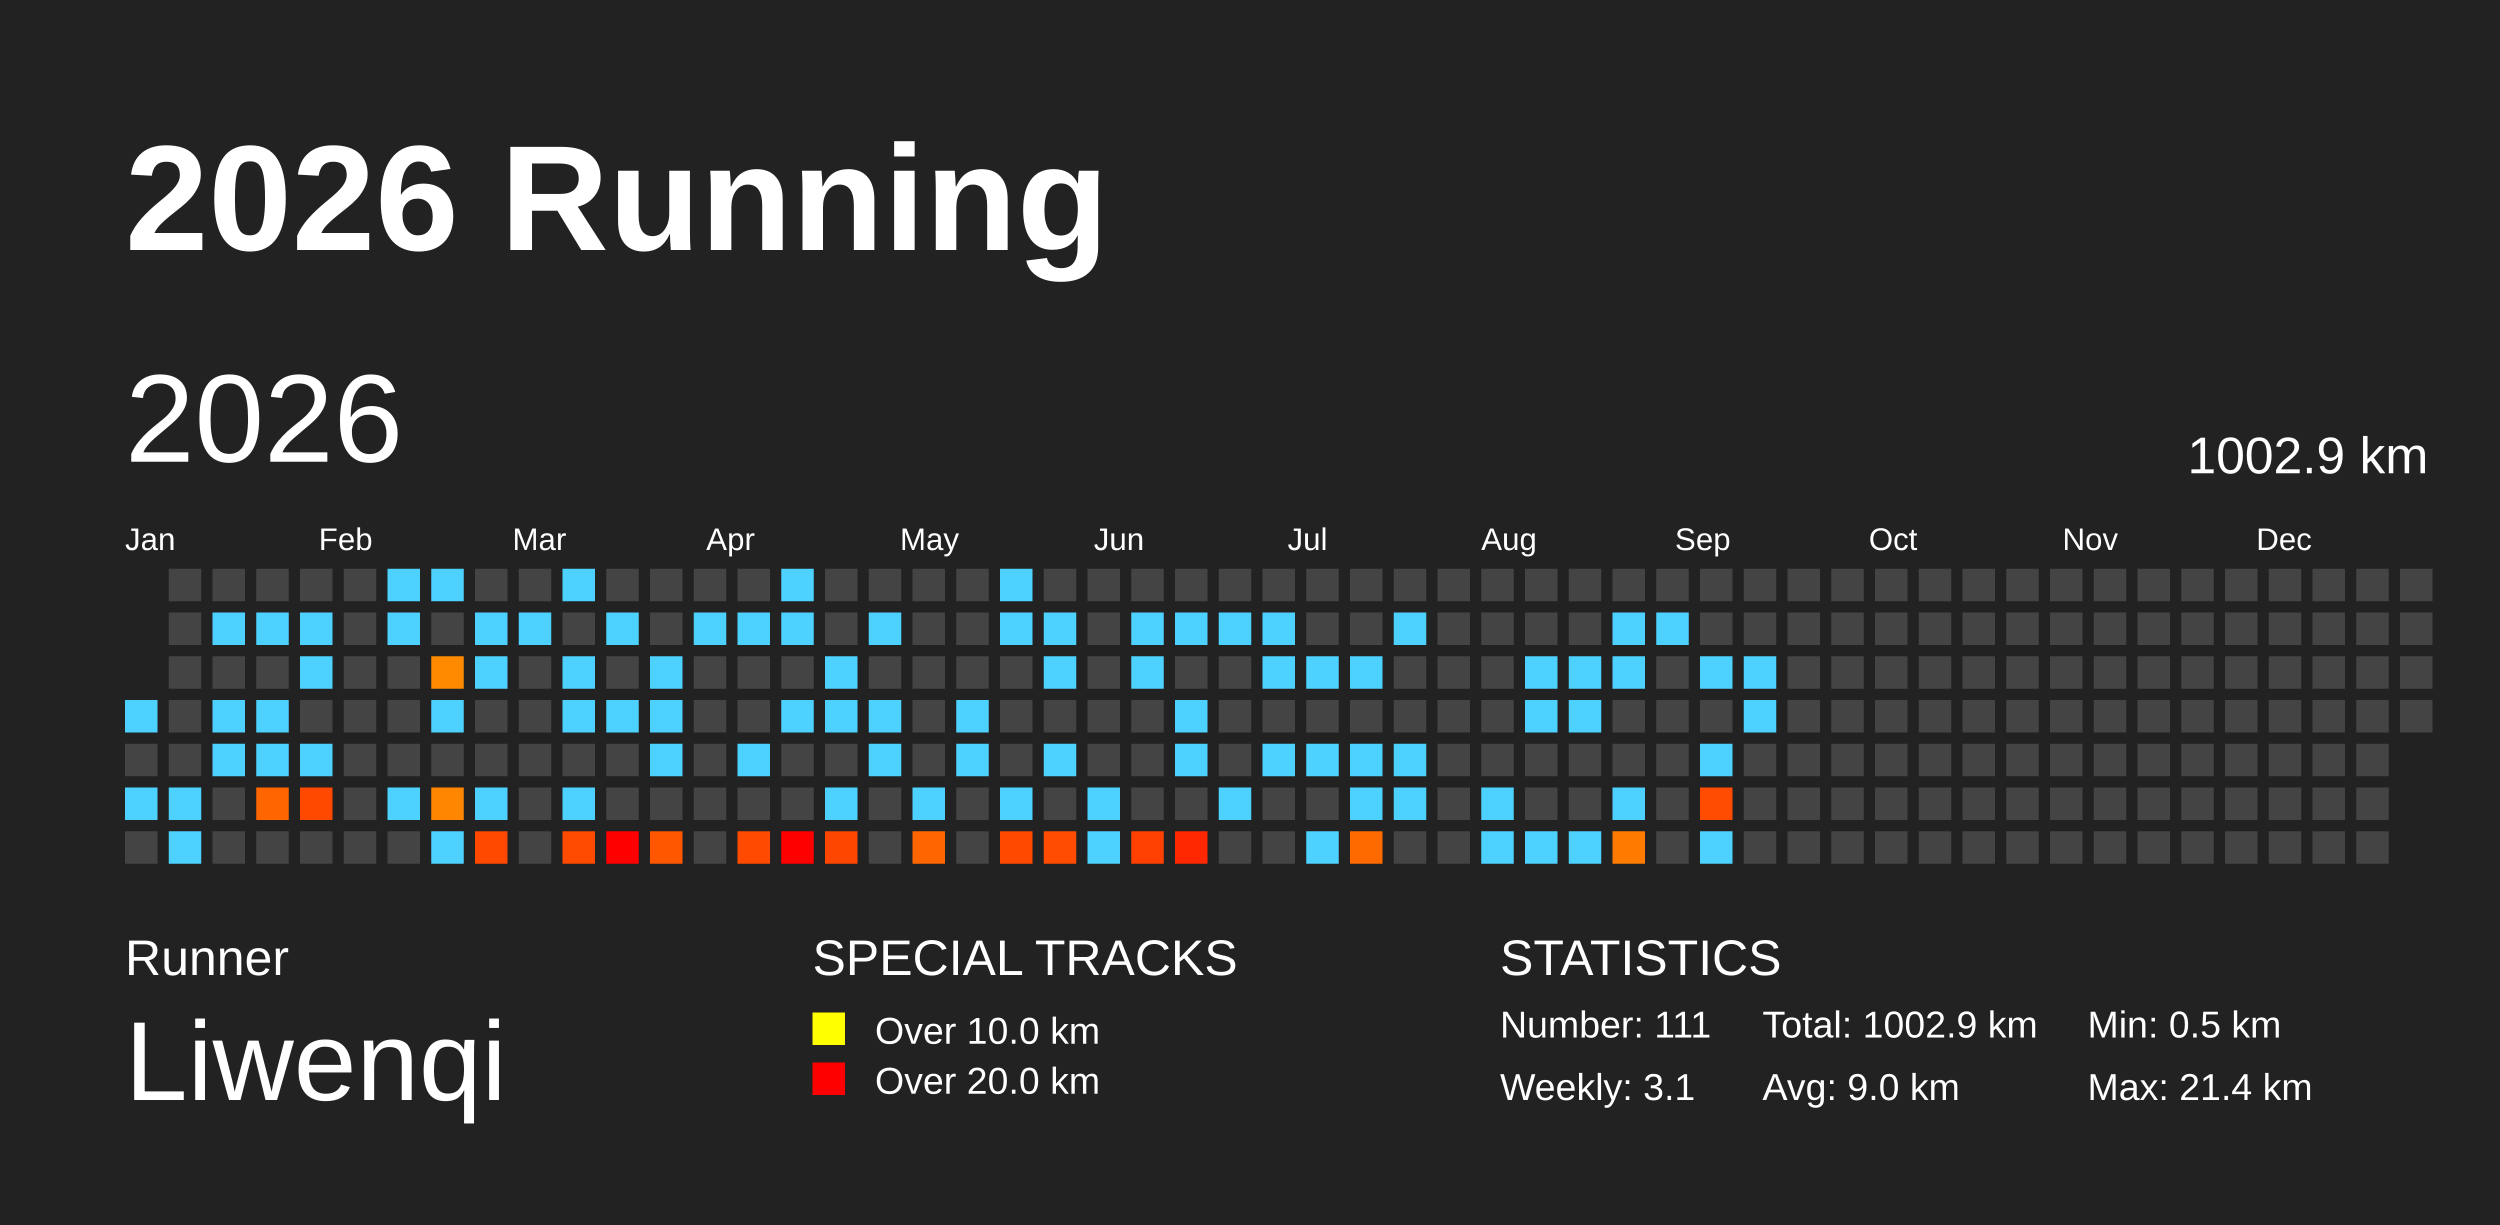
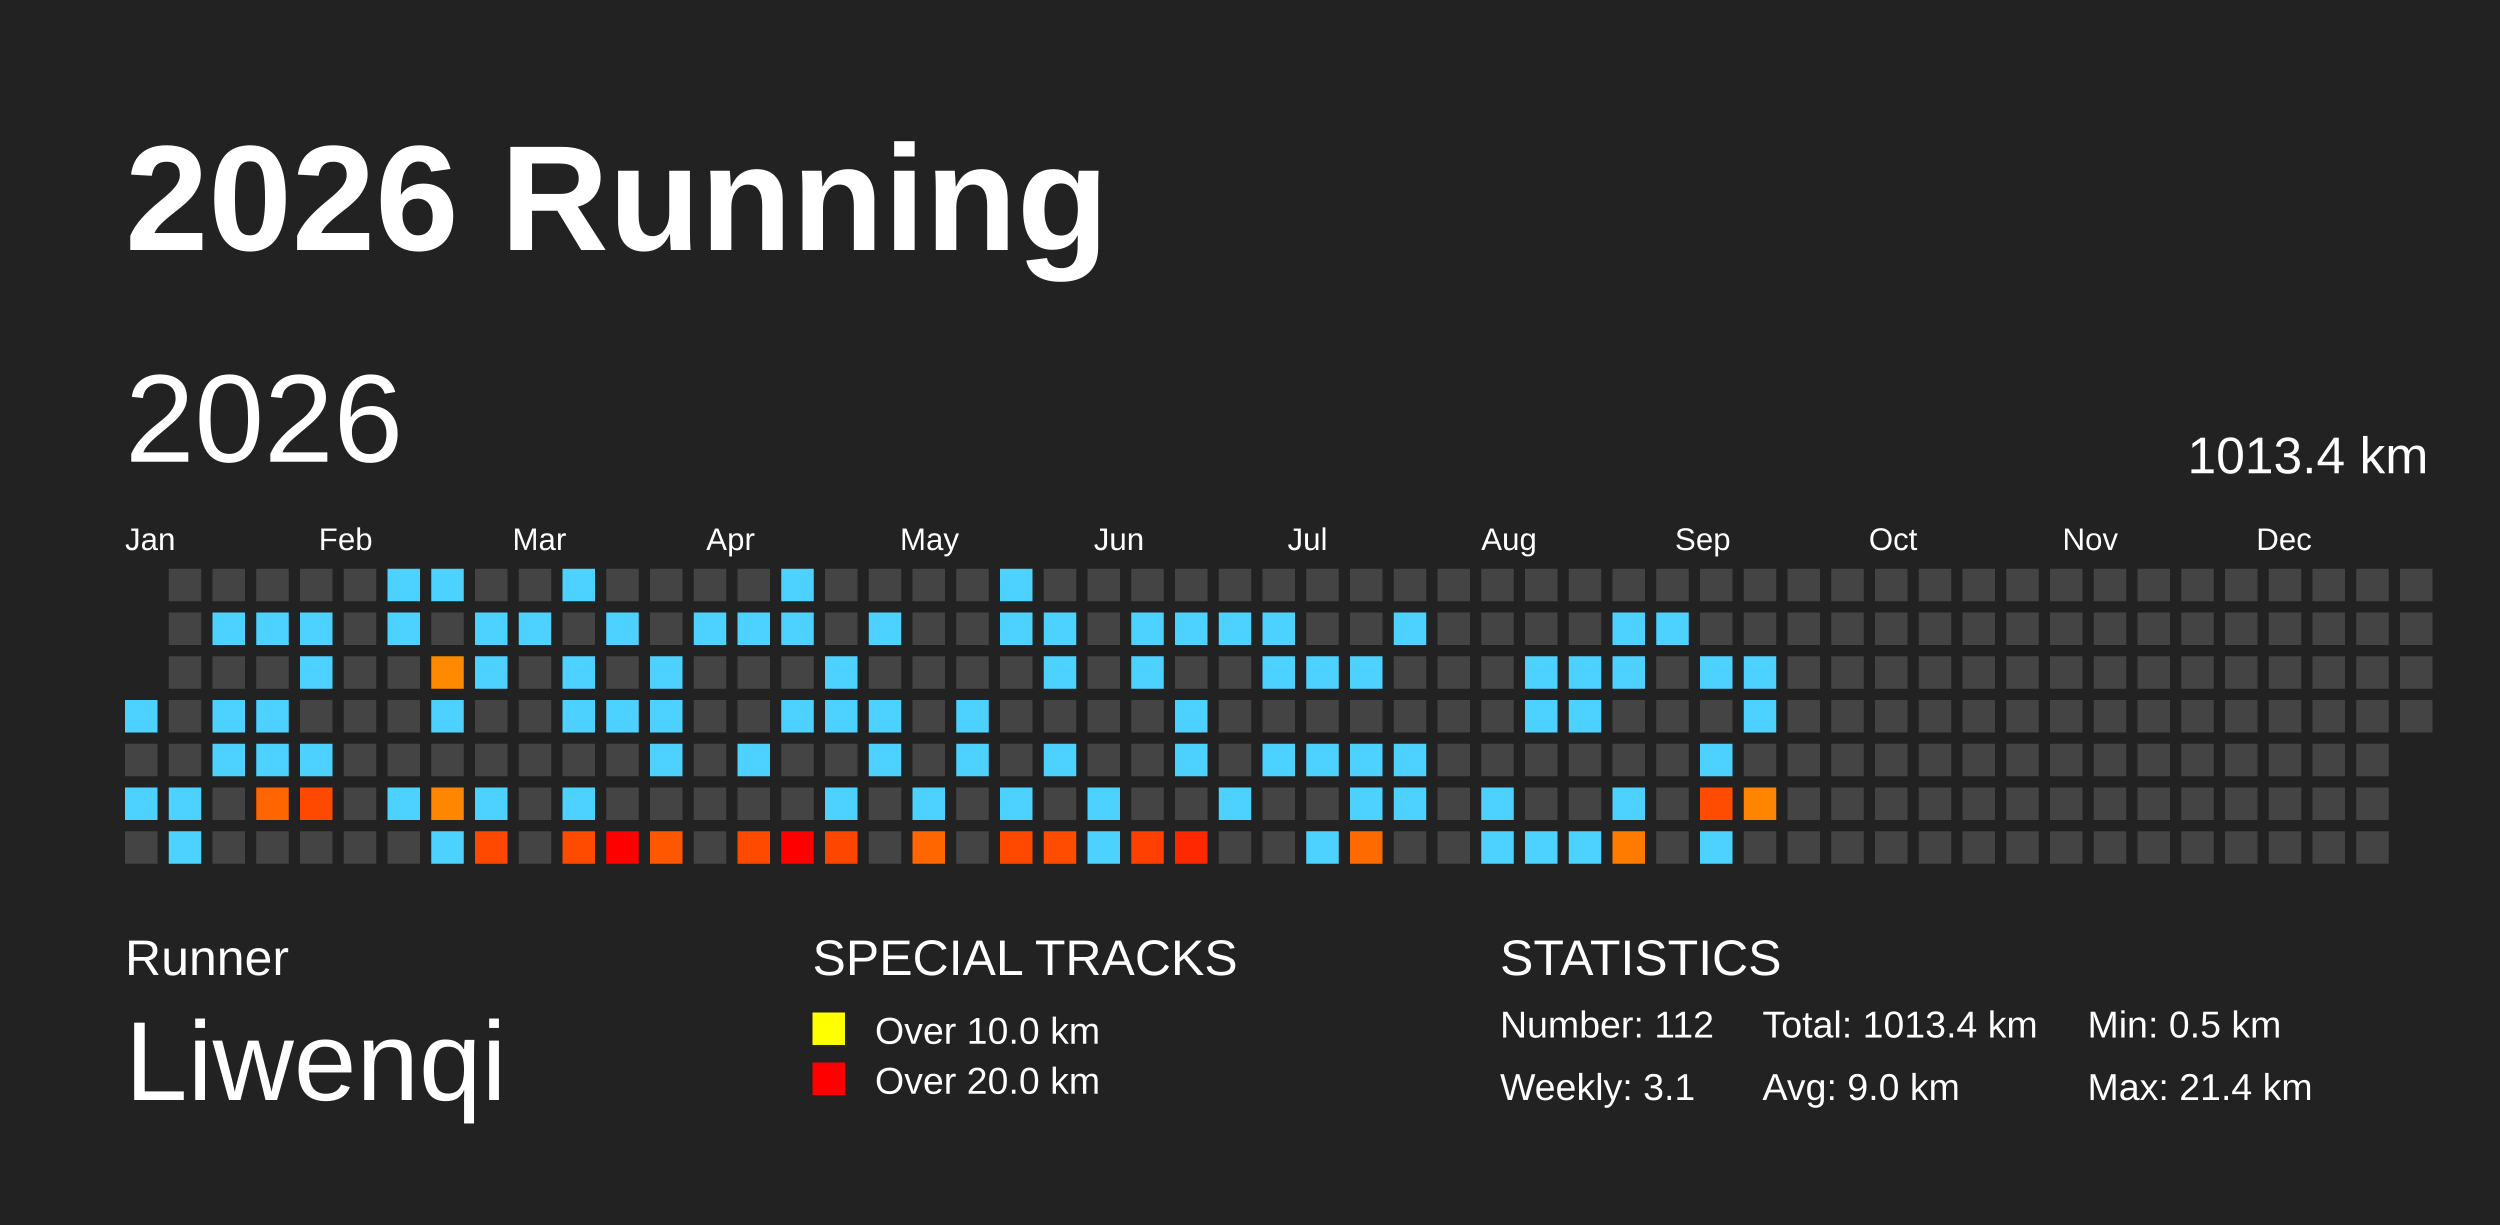
<svg xmlns="http://www.w3.org/2000/svg" baseProfile="full" height="98mm" version="1.1" viewBox="0,0,200,98" width="200mm">
  <defs />
  <rect fill="#222222" height="98" width="200" x="0" y="0" />
  <text fill="#FFFFFF" style="font-size:12px; font-family:Arial; font-weight:bold;" x="10" y="20">2026 Running</text>
  <text fill="#FFFFFF" style="font-size:4px; font-family:Arial" x="10" y="78">Runner</text>
  <text fill="#FFFFFF" style="font-size:9px; font-family:Arial" x="10" y="88">Liwenqi</text>
  <text fill="#FFFFFF" style="font-size:4px; font-family:Arial" x="65" y="78">SPECIAL TRACKS</text>
  <rect fill="yellow" height="2.6" width="2.6" x="65" y="81" />
  <text fill="#FFFFFF" style="font-size:3px; font-family:Arial" x="70" y="83.5">Over 10.0 km</text>
  <rect fill="red" height="2.6" width="2.6" x="65" y="85" />
  <text fill="#FFFFFF" style="font-size:3px; font-family:Arial" x="70" y="87.5">Over 20.0 km</text>
  <text fill="#FFFFFF" style="font-size:4px; font-family:Arial" x="120" y="78">STATISTICS</text>
-   <text fill="#FFFFFF" style="font-size:3px; font-family:Arial" x="120" y="83">Number: 111</text>
+   <text fill="#FFFFFF" style="font-size:3px; font-family:Arial" x="120" y="83">Number: 112</text>
  <text fill="#FFFFFF" style="font-size:3px; font-family:Arial" x="120" y="88">Weekly: 3.1</text>
-   <text fill="#FFFFFF" style="font-size:3px; font-family:Arial" x="141" y="83">Total: 1002.9 km</text>
+   <text fill="#FFFFFF" style="font-size:3px; font-family:Arial" x="141" y="83">Total: 1013.4 km</text>
  <text fill="#FFFFFF" style="font-size:3px; font-family:Arial" x="141" y="88">Avg: 9.0 km</text>
  <text fill="#FFFFFF" style="font-size:3px; font-family:Arial" x="167" y="83">Min: 0.5 km</text>
  <text fill="#FFFFFF" style="font-size:3px; font-family:Arial" x="167" y="88">Max: 21.4 km</text>
  <text dominant-baseline="hanging" fill="#FFFFFF" style="font-size:10.0px; font-family:Arial;" x="10" y="30">2026</text>
-   <text dominant-baseline="hanging" fill="#FFFFFF" style="font-size:4.125px; font-family:Arial;" x="175" y="35">1002.9 km</text>
+   <text dominant-baseline="hanging" fill="#FFFFFF" style="font-size:4.125px; font-family:Arial;" x="175" y="35">1013.4 km</text>
  <text fill="#FFFFFF" style="font-size:2.5px; font-family:Arial" x="10.0" y="44">Jan</text>
  <text fill="#FFFFFF" style="font-size:2.5px; font-family:Arial" x="25.5" y="44">Feb</text>
  <text fill="#FFFFFF" style="font-size:2.5px; font-family:Arial" x="41.0" y="44">Mar</text>
  <text fill="#FFFFFF" style="font-size:2.5px; font-family:Arial" x="56.5" y="44">Apr</text>
  <text fill="#FFFFFF" style="font-size:2.5px; font-family:Arial" x="72.0" y="44">May</text>
  <text fill="#FFFFFF" style="font-size:2.5px; font-family:Arial" x="87.5" y="44">Jun</text>
  <text fill="#FFFFFF" style="font-size:2.5px; font-family:Arial" x="103.0" y="44">Jul</text>
  <text fill="#FFFFFF" style="font-size:2.5px; font-family:Arial" x="118.5" y="44">Aug</text>
  <text fill="#FFFFFF" style="font-size:2.5px; font-family:Arial" x="134.0" y="44">Sep</text>
  <text fill="#FFFFFF" style="font-size:2.5px; font-family:Arial" x="149.5" y="44">Oct</text>
  <text fill="#FFFFFF" style="font-size:2.5px; font-family:Arial" x="165.0" y="44">Nov</text>
  <text fill="#FFFFFF" style="font-size:2.5px; font-family:Arial" x="180.5" y="44">Dec</text>
  <rect fill="#4dd2ff" height="2.6" width="2.6" x="10.0" y="56.0" />
  <rect fill="#444444" height="2.6" width="2.6" x="10.0" y="59.5" />
  <rect fill="#4dd2ff" height="2.6" width="2.6" x="10.0" y="63.0" />
  <rect fill="#444444" height="2.6" width="2.6" x="10.0" y="66.5" />
  <rect fill="#444444" height="2.6" width="2.6" x="13.5" y="45.5" />
  <rect fill="#444444" height="2.6" width="2.6" x="13.5" y="49.0" />
  <rect fill="#444444" height="2.6" width="2.6" x="13.5" y="52.5" />
  <rect fill="#444444" height="2.6" width="2.6" x="13.5" y="56.0" />
  <rect fill="#444444" height="2.6" width="2.6" x="13.5" y="59.5" />
  <rect fill="#4dd2ff" height="2.6" width="2.6" x="13.5" y="63.0" />
  <rect fill="#4dd2ff" height="2.6" width="2.6" x="13.5" y="66.5" />
  <rect fill="#444444" height="2.6" width="2.6" x="17.0" y="45.5" />
  <rect fill="#4dd2ff" height="2.6" width="2.6" x="17.0" y="49.0" />
  <rect fill="#444444" height="2.6" width="2.6" x="17.0" y="52.5" />
  <rect fill="#4dd2ff" height="2.6" width="2.6" x="17.0" y="56.0" />
  <rect fill="#4dd2ff" height="2.6" width="2.6" x="17.0" y="59.5" />
  <rect fill="#444444" height="2.6" width="2.6" x="17.0" y="63.0" />
  <rect fill="#444444" height="2.6" width="2.6" x="17.0" y="66.5" />
  <rect fill="#444444" height="2.6" width="2.6" x="20.5" y="45.5" />
  <rect fill="#4dd2ff" height="2.6" width="2.6" x="20.5" y="49.0" />
  <rect fill="#444444" height="2.6" width="2.6" x="20.5" y="52.5" />
  <rect fill="#4dd2ff" height="2.6" width="2.6" x="20.5" y="56.0" />
  <rect fill="#4dd2ff" height="2.6" width="2.6" x="20.5" y="59.5" />
  <rect fill="#ff6500" height="2.6" width="2.6" x="20.5" y="63.0" />
  <rect fill="#444444" height="2.6" width="2.6" x="20.5" y="66.5" />
  <rect fill="#444444" height="2.6" width="2.6" x="24.0" y="45.5" />
  <rect fill="#4dd2ff" height="2.6" width="2.6" x="24.0" y="49.0" />
  <rect fill="#4dd2ff" height="2.6" width="2.6" x="24.0" y="52.5" />
  <rect fill="#444444" height="2.6" width="2.6" x="24.0" y="56.0" />
  <rect fill="#4dd2ff" height="2.6" width="2.6" x="24.0" y="59.5" />
  <rect fill="#ff4800" height="2.6" width="2.6" x="24.0" y="63.0" />
  <rect fill="#444444" height="2.6" width="2.6" x="24.0" y="66.5" />
  <rect fill="#444444" height="2.6" width="2.6" x="27.5" y="45.5" />
  <rect fill="#444444" height="2.6" width="2.6" x="27.5" y="49.0" />
  <rect fill="#444444" height="2.6" width="2.6" x="27.5" y="52.5" />
  <rect fill="#444444" height="2.6" width="2.6" x="27.5" y="56.0" />
  <rect fill="#444444" height="2.6" width="2.6" x="27.5" y="59.5" />
  <rect fill="#444444" height="2.6" width="2.6" x="27.5" y="63.0" />
  <rect fill="#444444" height="2.6" width="2.6" x="27.5" y="66.5" />
  <rect fill="#4dd2ff" height="2.6" width="2.6" x="31.0" y="45.5" />
  <rect fill="#4dd2ff" height="2.6" width="2.6" x="31.0" y="49.0" />
  <rect fill="#444444" height="2.6" width="2.6" x="31.0" y="52.5" />
  <rect fill="#444444" height="2.6" width="2.6" x="31.0" y="56.0" />
  <rect fill="#444444" height="2.6" width="2.6" x="31.0" y="59.5" />
  <rect fill="#4dd2ff" height="2.6" width="2.6" x="31.0" y="63.0" />
  <rect fill="#444444" height="2.6" width="2.6" x="31.0" y="66.5" />
  <rect fill="#4dd2ff" height="2.6" width="2.6" x="34.5" y="45.5" />
  <rect fill="#444444" height="2.6" width="2.6" x="34.5" y="49.0" />
  <rect fill="#ff8a00" height="2.6" width="2.6" x="34.5" y="52.5" />
  <rect fill="#4dd2ff" height="2.6" width="2.6" x="34.5" y="56.0" />
  <rect fill="#444444" height="2.6" width="2.6" x="34.5" y="59.5" />
  <rect fill="#ff8600" height="2.6" width="2.6" x="34.5" y="63.0" />
  <rect fill="#4dd2ff" height="2.6" width="2.6" x="34.5" y="66.5" />
  <rect fill="#444444" height="2.6" width="2.6" x="38.0" y="45.5" />
  <rect fill="#4dd2ff" height="2.6" width="2.6" x="38.0" y="49.0" />
  <rect fill="#4dd2ff" height="2.6" width="2.6" x="38.0" y="52.5" />
  <rect fill="#444444" height="2.6" width="2.6" x="38.0" y="56.0" />
  <rect fill="#444444" height="2.6" width="2.6" x="38.0" y="59.5" />
  <rect fill="#4dd2ff" height="2.6" width="2.6" x="38.0" y="63.0" />
  <rect fill="#ff4800" height="2.6" width="2.6" x="38.0" y="66.5" />
  <rect fill="#444444" height="2.6" width="2.6" x="41.5" y="45.5" />
  <rect fill="#4dd2ff" height="2.6" width="2.6" x="41.5" y="49.0" />
  <rect fill="#444444" height="2.6" width="2.6" x="41.5" y="52.5" />
  <rect fill="#444444" height="2.6" width="2.6" x="41.5" y="56.0" />
  <rect fill="#444444" height="2.6" width="2.6" x="41.5" y="59.5" />
  <rect fill="#444444" height="2.6" width="2.6" x="41.5" y="63.0" />
  <rect fill="#444444" height="2.6" width="2.6" x="41.5" y="66.5" />
  <rect fill="#4dd2ff" height="2.6" width="2.6" x="45.0" y="45.5" />
  <rect fill="#444444" height="2.6" width="2.6" x="45.0" y="49.0" />
  <rect fill="#4dd2ff" height="2.6" width="2.6" x="45.0" y="52.5" />
  <rect fill="#4dd2ff" height="2.6" width="2.6" x="45.0" y="56.0" />
  <rect fill="#444444" height="2.6" width="2.6" x="45.0" y="59.5" />
  <rect fill="#4dd2ff" height="2.6" width="2.6" x="45.0" y="63.0" />
  <rect fill="#ff4b00" height="2.6" width="2.6" x="45.0" y="66.5" />
  <rect fill="#444444" height="2.6" width="2.6" x="48.5" y="45.5" />
  <rect fill="#4dd2ff" height="2.6" width="2.6" x="48.5" y="49.0" />
  <rect fill="#444444" height="2.6" width="2.6" x="48.5" y="52.5" />
  <rect fill="#4dd2ff" height="2.6" width="2.6" x="48.5" y="56.0" />
  <rect fill="#444444" height="2.6" width="2.6" x="48.5" y="59.5" />
  <rect fill="#444444" height="2.6" width="2.6" x="48.5" y="63.0" />
  <rect fill="red" height="2.6" width="2.6" x="48.5" y="66.5" />
  <rect fill="#444444" height="2.6" width="2.6" x="52.0" y="45.5" />
  <rect fill="#444444" height="2.6" width="2.6" x="52.0" y="49.0" />
  <rect fill="#4dd2ff" height="2.6" width="2.6" x="52.0" y="52.5" />
  <rect fill="#4dd2ff" height="2.6" width="2.6" x="52.0" y="56.0" />
  <rect fill="#4dd2ff" height="2.6" width="2.6" x="52.0" y="59.5" />
  <rect fill="#444444" height="2.6" width="2.6" x="52.0" y="63.0" />
  <rect fill="#ff5700" height="2.6" width="2.6" x="52.0" y="66.5" />
  <rect fill="#444444" height="2.6" width="2.6" x="55.5" y="45.5" />
  <rect fill="#4dd2ff" height="2.6" width="2.6" x="55.5" y="49.0" />
  <rect fill="#444444" height="2.6" width="2.6" x="55.5" y="52.5" />
  <rect fill="#444444" height="2.6" width="2.6" x="55.5" y="56.0" />
  <rect fill="#444444" height="2.6" width="2.6" x="55.5" y="59.5" />
  <rect fill="#444444" height="2.6" width="2.6" x="55.5" y="63.0" />
  <rect fill="#444444" height="2.6" width="2.6" x="55.5" y="66.5" />
  <rect fill="#444444" height="2.6" width="2.6" x="59.0" y="45.5" />
  <rect fill="#4dd2ff" height="2.6" width="2.6" x="59.0" y="49.0" />
  <rect fill="#444444" height="2.6" width="2.6" x="59.0" y="52.5" />
  <rect fill="#444444" height="2.6" width="2.6" x="59.0" y="56.0" />
  <rect fill="#4dd2ff" height="2.6" width="2.6" x="59.0" y="59.5" />
  <rect fill="#444444" height="2.6" width="2.6" x="59.0" y="63.0" />
  <rect fill="#ff4a00" height="2.6" width="2.6" x="59.0" y="66.5" />
  <rect fill="#4dd2ff" height="2.6" width="2.6" x="62.5" y="45.5" />
  <rect fill="#4dd2ff" height="2.6" width="2.6" x="62.5" y="49.0" />
  <rect fill="#444444" height="2.6" width="2.6" x="62.5" y="52.5" />
  <rect fill="#4dd2ff" height="2.6" width="2.6" x="62.5" y="56.0" />
  <rect fill="#444444" height="2.6" width="2.6" x="62.5" y="59.5" />
  <rect fill="#444444" height="2.6" width="2.6" x="62.5" y="63.0" />
  <rect fill="red" height="2.6" width="2.6" x="62.5" y="66.5" />
  <rect fill="#444444" height="2.6" width="2.6" x="66.0" y="45.5" />
  <rect fill="#444444" height="2.6" width="2.6" x="66.0" y="49.0" />
  <rect fill="#4dd2ff" height="2.6" width="2.6" x="66.0" y="52.5" />
  <rect fill="#4dd2ff" height="2.6" width="2.6" x="66.0" y="56.0" />
  <rect fill="#444444" height="2.6" width="2.6" x="66.0" y="59.5" />
  <rect fill="#4dd2ff" height="2.6" width="2.6" x="66.0" y="63.0" />
  <rect fill="#ff4600" height="2.6" width="2.6" x="66.0" y="66.5" />
  <rect fill="#444444" height="2.6" width="2.6" x="69.5" y="45.5" />
  <rect fill="#4dd2ff" height="2.6" width="2.6" x="69.5" y="49.0" />
  <rect fill="#444444" height="2.6" width="2.6" x="69.5" y="52.5" />
  <rect fill="#4dd2ff" height="2.6" width="2.6" x="69.5" y="56.0" />
  <rect fill="#4dd2ff" height="2.6" width="2.6" x="69.5" y="59.5" />
  <rect fill="#444444" height="2.6" width="2.6" x="69.5" y="63.0" />
  <rect fill="#444444" height="2.6" width="2.6" x="69.5" y="66.5" />
  <rect fill="#444444" height="2.6" width="2.6" x="73.0" y="45.5" />
  <rect fill="#444444" height="2.6" width="2.6" x="73.0" y="49.0" />
  <rect fill="#444444" height="2.6" width="2.6" x="73.0" y="52.5" />
  <rect fill="#444444" height="2.6" width="2.6" x="73.0" y="56.0" />
  <rect fill="#444444" height="2.6" width="2.6" x="73.0" y="59.5" />
  <rect fill="#4dd2ff" height="2.6" width="2.6" x="73.0" y="63.0" />
  <rect fill="#ff6600" height="2.6" width="2.6" x="73.0" y="66.5" />
  <rect fill="#444444" height="2.6" width="2.6" x="76.5" y="45.5" />
  <rect fill="#444444" height="2.6" width="2.6" x="76.5" y="49.0" />
  <rect fill="#444444" height="2.6" width="2.6" x="76.5" y="52.5" />
  <rect fill="#4dd2ff" height="2.6" width="2.6" x="76.5" y="56.0" />
  <rect fill="#4dd2ff" height="2.6" width="2.6" x="76.5" y="59.5" />
  <rect fill="#444444" height="2.6" width="2.6" x="76.5" y="63.0" />
  <rect fill="#444444" height="2.6" width="2.6" x="76.5" y="66.5" />
  <rect fill="#4dd2ff" height="2.6" width="2.6" x="80.0" y="45.5" />
  <rect fill="#4dd2ff" height="2.6" width="2.6" x="80.0" y="49.0" />
  <rect fill="#444444" height="2.6" width="2.6" x="80.0" y="52.5" />
  <rect fill="#444444" height="2.6" width="2.6" x="80.0" y="56.0" />
  <rect fill="#444444" height="2.6" width="2.6" x="80.0" y="59.5" />
  <rect fill="#4dd2ff" height="2.6" width="2.6" x="80.0" y="63.0" />
  <rect fill="#ff4900" height="2.6" width="2.6" x="80.0" y="66.5" />
  <rect fill="#444444" height="2.6" width="2.6" x="83.5" y="45.5" />
  <rect fill="#4dd2ff" height="2.6" width="2.6" x="83.5" y="49.0" />
  <rect fill="#4dd2ff" height="2.6" width="2.6" x="83.5" y="52.5" />
  <rect fill="#444444" height="2.6" width="2.6" x="83.5" y="56.0" />
  <rect fill="#4dd2ff" height="2.6" width="2.6" x="83.5" y="59.5" />
  <rect fill="#444444" height="2.6" width="2.6" x="83.5" y="63.0" />
  <rect fill="#ff4c00" height="2.6" width="2.6" x="83.5" y="66.5" />
  <rect fill="#444444" height="2.6" width="2.6" x="87.0" y="45.5" />
  <rect fill="#444444" height="2.6" width="2.6" x="87.0" y="49.0" />
  <rect fill="#444444" height="2.6" width="2.6" x="87.0" y="52.5" />
  <rect fill="#444444" height="2.6" width="2.6" x="87.0" y="56.0" />
  <rect fill="#444444" height="2.6" width="2.6" x="87.0" y="59.5" />
  <rect fill="#4dd2ff" height="2.6" width="2.6" x="87.0" y="63.0" />
  <rect fill="#4dd2ff" height="2.6" width="2.6" x="87.0" y="66.5" />
  <rect fill="#444444" height="2.6" width="2.6" x="90.5" y="45.5" />
  <rect fill="#4dd2ff" height="2.6" width="2.6" x="90.5" y="49.0" />
  <rect fill="#4dd2ff" height="2.6" width="2.6" x="90.5" y="52.5" />
  <rect fill="#444444" height="2.6" width="2.6" x="90.5" y="56.0" />
  <rect fill="#444444" height="2.6" width="2.6" x="90.5" y="59.5" />
  <rect fill="#444444" height="2.6" width="2.6" x="90.5" y="63.0" />
  <rect fill="#ff4000" height="2.6" width="2.6" x="90.5" y="66.5" />
  <rect fill="#444444" height="2.6" width="2.6" x="94.0" y="45.5" />
  <rect fill="#4dd2ff" height="2.6" width="2.6" x="94.0" y="49.0" />
  <rect fill="#444444" height="2.6" width="2.6" x="94.0" y="52.5" />
  <rect fill="#4dd2ff" height="2.6" width="2.6" x="94.0" y="56.0" />
  <rect fill="#4dd2ff" height="2.6" width="2.6" x="94.0" y="59.5" />
  <rect fill="#444444" height="2.6" width="2.6" x="94.0" y="63.0" />
  <rect fill="#ff2800" height="2.6" width="2.6" x="94.0" y="66.5" />
  <rect fill="#444444" height="2.6" width="2.6" x="97.5" y="45.5" />
  <rect fill="#4dd2ff" height="2.6" width="2.6" x="97.5" y="49.0" />
  <rect fill="#444444" height="2.6" width="2.6" x="97.5" y="52.5" />
  <rect fill="#444444" height="2.6" width="2.6" x="97.5" y="56.0" />
  <rect fill="#444444" height="2.6" width="2.6" x="97.5" y="59.5" />
  <rect fill="#4dd2ff" height="2.6" width="2.6" x="97.5" y="63.0" />
  <rect fill="#444444" height="2.6" width="2.6" x="97.5" y="66.5" />
  <rect fill="#444444" height="2.6" width="2.6" x="101.0" y="45.5" />
  <rect fill="#4dd2ff" height="2.6" width="2.6" x="101.0" y="49.0" />
  <rect fill="#4dd2ff" height="2.6" width="2.6" x="101.0" y="52.5" />
  <rect fill="#444444" height="2.6" width="2.6" x="101.0" y="56.0" />
  <rect fill="#4dd2ff" height="2.6" width="2.6" x="101.0" y="59.5" />
  <rect fill="#444444" height="2.6" width="2.6" x="101.0" y="63.0" />
  <rect fill="#444444" height="2.6" width="2.6" x="101.0" y="66.5" />
  <rect fill="#444444" height="2.6" width="2.6" x="104.5" y="45.5" />
  <rect fill="#444444" height="2.6" width="2.6" x="104.5" y="49.0" />
  <rect fill="#4dd2ff" height="2.6" width="2.6" x="104.5" y="52.5" />
  <rect fill="#444444" height="2.6" width="2.6" x="104.5" y="56.0" />
  <rect fill="#4dd2ff" height="2.6" width="2.6" x="104.5" y="59.5" />
  <rect fill="#444444" height="2.6" width="2.6" x="104.5" y="63.0" />
  <rect fill="#4dd2ff" height="2.6" width="2.6" x="104.5" y="66.5" />
  <rect fill="#444444" height="2.6" width="2.6" x="108.0" y="45.5" />
  <rect fill="#444444" height="2.6" width="2.6" x="108.0" y="49.0" />
  <rect fill="#4dd2ff" height="2.6" width="2.6" x="108.0" y="52.5" />
  <rect fill="#444444" height="2.6" width="2.6" x="108.0" y="56.0" />
  <rect fill="#4dd2ff" height="2.6" width="2.6" x="108.0" y="59.5" />
  <rect fill="#4dd2ff" height="2.6" width="2.6" x="108.0" y="63.0" />
  <rect fill="#ff6a00" height="2.6" width="2.6" x="108.0" y="66.5" />
  <rect fill="#444444" height="2.6" width="2.6" x="111.5" y="45.5" />
  <rect fill="#4dd2ff" height="2.6" width="2.6" x="111.5" y="49.0" />
  <rect fill="#444444" height="2.6" width="2.6" x="111.5" y="52.5" />
  <rect fill="#444444" height="2.6" width="2.6" x="111.5" y="56.0" />
  <rect fill="#4dd2ff" height="2.6" width="2.6" x="111.5" y="59.5" />
  <rect fill="#4dd2ff" height="2.6" width="2.6" x="111.5" y="63.0" />
  <rect fill="#444444" height="2.6" width="2.6" x="111.5" y="66.5" />
  <rect fill="#444444" height="2.6" width="2.6" x="115.0" y="45.5" />
  <rect fill="#444444" height="2.6" width="2.6" x="115.0" y="49.0" />
  <rect fill="#444444" height="2.6" width="2.6" x="115.0" y="52.5" />
  <rect fill="#444444" height="2.6" width="2.6" x="115.0" y="56.0" />
  <rect fill="#444444" height="2.6" width="2.6" x="115.0" y="59.5" />
  <rect fill="#444444" height="2.6" width="2.6" x="115.0" y="63.0" />
  <rect fill="#444444" height="2.6" width="2.6" x="115.0" y="66.5" />
  <rect fill="#444444" height="2.6" width="2.6" x="118.5" y="45.5" />
  <rect fill="#444444" height="2.6" width="2.6" x="118.5" y="49.0" />
  <rect fill="#444444" height="2.6" width="2.6" x="118.5" y="52.5" />
  <rect fill="#444444" height="2.6" width="2.6" x="118.5" y="56.0" />
  <rect fill="#444444" height="2.6" width="2.6" x="118.5" y="59.5" />
  <rect fill="#4dd2ff" height="2.6" width="2.6" x="118.5" y="63.0" />
  <rect fill="#4dd2ff" height="2.6" width="2.6" x="118.5" y="66.5" />
  <rect fill="#444444" height="2.6" width="2.6" x="122.0" y="45.5" />
  <rect fill="#444444" height="2.6" width="2.6" x="122.0" y="49.0" />
  <rect fill="#4dd2ff" height="2.6" width="2.6" x="122.0" y="52.5" />
  <rect fill="#4dd2ff" height="2.6" width="2.6" x="122.0" y="56.0" />
  <rect fill="#444444" height="2.6" width="2.6" x="122.0" y="59.5" />
  <rect fill="#444444" height="2.6" width="2.6" x="122.0" y="63.0" />
  <rect fill="#4dd2ff" height="2.6" width="2.6" x="122.0" y="66.5" />
  <rect fill="#444444" height="2.6" width="2.6" x="125.5" y="45.5" />
  <rect fill="#444444" height="2.6" width="2.6" x="125.5" y="49.0" />
  <rect fill="#4dd2ff" height="2.6" width="2.6" x="125.5" y="52.5" />
  <rect fill="#4dd2ff" height="2.6" width="2.6" x="125.5" y="56.0" />
  <rect fill="#444444" height="2.6" width="2.6" x="125.5" y="59.5" />
  <rect fill="#444444" height="2.6" width="2.6" x="125.5" y="63.0" />
  <rect fill="#4dd2ff" height="2.6" width="2.6" x="125.5" y="66.5" />
  <rect fill="#444444" height="2.6" width="2.6" x="129.0" y="45.5" />
  <rect fill="#4dd2ff" height="2.6" width="2.6" x="129.0" y="49.0" />
  <rect fill="#4dd2ff" height="2.6" width="2.6" x="129.0" y="52.5" />
  <rect fill="#444444" height="2.6" width="2.6" x="129.0" y="56.0" />
  <rect fill="#444444" height="2.6" width="2.6" x="129.0" y="59.5" />
  <rect fill="#4dd2ff" height="2.6" width="2.6" x="129.0" y="63.0" />
  <rect fill="#ff7b00" height="2.6" width="2.6" x="129.0" y="66.5" />
  <rect fill="#444444" height="2.6" width="2.6" x="132.5" y="45.5" />
  <rect fill="#4dd2ff" height="2.6" width="2.6" x="132.5" y="49.0" />
  <rect fill="#444444" height="2.6" width="2.6" x="132.5" y="52.5" />
  <rect fill="#444444" height="2.6" width="2.6" x="132.5" y="56.0" />
  <rect fill="#444444" height="2.6" width="2.6" x="132.5" y="59.5" />
  <rect fill="#444444" height="2.6" width="2.6" x="132.5" y="63.0" />
  <rect fill="#444444" height="2.6" width="2.6" x="132.5" y="66.5" />
  <rect fill="#444444" height="2.6" width="2.6" x="136.0" y="45.5" />
  <rect fill="#444444" height="2.6" width="2.6" x="136.0" y="49.0" />
  <rect fill="#4dd2ff" height="2.6" width="2.6" x="136.0" y="52.5" />
  <rect fill="#444444" height="2.6" width="2.6" x="136.0" y="56.0" />
  <rect fill="#4dd2ff" height="2.6" width="2.6" x="136.0" y="59.5" />
  <rect fill="#ff4c00" height="2.6" width="2.6" x="136.0" y="63.0" />
  <rect fill="#4dd2ff" height="2.6" width="2.6" x="136.0" y="66.5" />
  <rect fill="#444444" height="2.6" width="2.6" x="139.5" y="45.5" />
  <rect fill="#444444" height="2.6" width="2.6" x="139.5" y="49.0" />
  <rect fill="#4dd2ff" height="2.6" width="2.6" x="139.5" y="52.5" />
  <rect fill="#4dd2ff" height="2.6" width="2.6" x="139.5" y="56.0" />
  <rect fill="#444444" height="2.6" width="2.6" x="139.5" y="59.5" />
-   <rect fill="#444444" height="2.6" width="2.6" x="139.5" y="63.0" />
+   <rect fill="#ff8400" height="2.6" width="2.6" x="139.5" y="63.0" />
  <rect fill="#444444" height="2.6" width="2.6" x="139.5" y="66.5" />
  <rect fill="#444444" height="2.6" width="2.6" x="143.0" y="45.5" />
  <rect fill="#444444" height="2.6" width="2.6" x="143.0" y="49.0" />
  <rect fill="#444444" height="2.6" width="2.6" x="143.0" y="52.5" />
  <rect fill="#444444" height="2.6" width="2.6" x="143.0" y="56.0" />
  <rect fill="#444444" height="2.6" width="2.6" x="143.0" y="59.5" />
  <rect fill="#444444" height="2.6" width="2.6" x="143.0" y="63.0" />
  <rect fill="#444444" height="2.6" width="2.6" x="143.0" y="66.5" />
  <rect fill="#444444" height="2.6" width="2.6" x="146.5" y="45.5" />
  <rect fill="#444444" height="2.6" width="2.6" x="146.5" y="49.0" />
  <rect fill="#444444" height="2.6" width="2.6" x="146.5" y="52.5" />
  <rect fill="#444444" height="2.6" width="2.6" x="146.5" y="56.0" />
  <rect fill="#444444" height="2.6" width="2.6" x="146.5" y="59.5" />
  <rect fill="#444444" height="2.6" width="2.6" x="146.5" y="63.0" />
  <rect fill="#444444" height="2.6" width="2.6" x="146.5" y="66.5" />
  <rect fill="#444444" height="2.6" width="2.6" x="150.0" y="45.5" />
  <rect fill="#444444" height="2.6" width="2.6" x="150.0" y="49.0" />
  <rect fill="#444444" height="2.6" width="2.6" x="150.0" y="52.5" />
  <rect fill="#444444" height="2.6" width="2.6" x="150.0" y="56.0" />
  <rect fill="#444444" height="2.6" width="2.6" x="150.0" y="59.5" />
  <rect fill="#444444" height="2.6" width="2.6" x="150.0" y="63.0" />
  <rect fill="#444444" height="2.6" width="2.6" x="150.0" y="66.5" />
  <rect fill="#444444" height="2.6" width="2.6" x="153.5" y="45.5" />
  <rect fill="#444444" height="2.6" width="2.6" x="153.5" y="49.0" />
  <rect fill="#444444" height="2.6" width="2.6" x="153.5" y="52.5" />
  <rect fill="#444444" height="2.6" width="2.6" x="153.5" y="56.0" />
  <rect fill="#444444" height="2.6" width="2.6" x="153.5" y="59.5" />
  <rect fill="#444444" height="2.6" width="2.6" x="153.5" y="63.0" />
  <rect fill="#444444" height="2.6" width="2.6" x="153.5" y="66.5" />
  <rect fill="#444444" height="2.6" width="2.6" x="157.0" y="45.5" />
  <rect fill="#444444" height="2.6" width="2.6" x="157.0" y="49.0" />
  <rect fill="#444444" height="2.6" width="2.6" x="157.0" y="52.5" />
  <rect fill="#444444" height="2.6" width="2.6" x="157.0" y="56.0" />
  <rect fill="#444444" height="2.6" width="2.6" x="157.0" y="59.5" />
  <rect fill="#444444" height="2.6" width="2.6" x="157.0" y="63.0" />
  <rect fill="#444444" height="2.6" width="2.6" x="157.0" y="66.5" />
  <rect fill="#444444" height="2.6" width="2.6" x="160.5" y="45.5" />
  <rect fill="#444444" height="2.6" width="2.6" x="160.5" y="49.0" />
  <rect fill="#444444" height="2.6" width="2.6" x="160.5" y="52.5" />
  <rect fill="#444444" height="2.6" width="2.6" x="160.5" y="56.0" />
  <rect fill="#444444" height="2.6" width="2.6" x="160.5" y="59.5" />
  <rect fill="#444444" height="2.6" width="2.6" x="160.5" y="63.0" />
  <rect fill="#444444" height="2.6" width="2.6" x="160.5" y="66.5" />
  <rect fill="#444444" height="2.6" width="2.6" x="164.0" y="45.5" />
  <rect fill="#444444" height="2.6" width="2.6" x="164.0" y="49.0" />
  <rect fill="#444444" height="2.6" width="2.6" x="164.0" y="52.5" />
  <rect fill="#444444" height="2.6" width="2.6" x="164.0" y="56.0" />
  <rect fill="#444444" height="2.6" width="2.6" x="164.0" y="59.5" />
  <rect fill="#444444" height="2.6" width="2.6" x="164.0" y="63.0" />
  <rect fill="#444444" height="2.6" width="2.6" x="164.0" y="66.5" />
  <rect fill="#444444" height="2.6" width="2.6" x="167.5" y="45.5" />
  <rect fill="#444444" height="2.6" width="2.6" x="167.5" y="49.0" />
  <rect fill="#444444" height="2.6" width="2.6" x="167.5" y="52.5" />
  <rect fill="#444444" height="2.6" width="2.6" x="167.5" y="56.0" />
  <rect fill="#444444" height="2.6" width="2.6" x="167.5" y="59.5" />
  <rect fill="#444444" height="2.6" width="2.6" x="167.5" y="63.0" />
  <rect fill="#444444" height="2.6" width="2.6" x="167.5" y="66.5" />
  <rect fill="#444444" height="2.6" width="2.6" x="171.0" y="45.5" />
  <rect fill="#444444" height="2.6" width="2.6" x="171.0" y="49.0" />
  <rect fill="#444444" height="2.6" width="2.6" x="171.0" y="52.5" />
  <rect fill="#444444" height="2.6" width="2.6" x="171.0" y="56.0" />
  <rect fill="#444444" height="2.6" width="2.6" x="171.0" y="59.5" />
  <rect fill="#444444" height="2.6" width="2.6" x="171.0" y="63.0" />
  <rect fill="#444444" height="2.6" width="2.6" x="171.0" y="66.5" />
  <rect fill="#444444" height="2.6" width="2.6" x="174.5" y="45.5" />
  <rect fill="#444444" height="2.6" width="2.6" x="174.5" y="49.0" />
  <rect fill="#444444" height="2.6" width="2.6" x="174.5" y="52.5" />
  <rect fill="#444444" height="2.6" width="2.6" x="174.5" y="56.0" />
  <rect fill="#444444" height="2.6" width="2.6" x="174.5" y="59.5" />
  <rect fill="#444444" height="2.6" width="2.6" x="174.5" y="63.0" />
  <rect fill="#444444" height="2.6" width="2.6" x="174.5" y="66.5" />
  <rect fill="#444444" height="2.6" width="2.6" x="178.0" y="45.5" />
  <rect fill="#444444" height="2.6" width="2.6" x="178.0" y="49.0" />
  <rect fill="#444444" height="2.6" width="2.6" x="178.0" y="52.5" />
  <rect fill="#444444" height="2.6" width="2.6" x="178.0" y="56.0" />
  <rect fill="#444444" height="2.6" width="2.6" x="178.0" y="59.5" />
  <rect fill="#444444" height="2.6" width="2.6" x="178.0" y="63.0" />
  <rect fill="#444444" height="2.6" width="2.6" x="178.0" y="66.5" />
  <rect fill="#444444" height="2.6" width="2.6" x="181.5" y="45.5" />
  <rect fill="#444444" height="2.6" width="2.6" x="181.5" y="49.0" />
  <rect fill="#444444" height="2.6" width="2.6" x="181.5" y="52.5" />
  <rect fill="#444444" height="2.6" width="2.6" x="181.5" y="56.0" />
  <rect fill="#444444" height="2.6" width="2.6" x="181.5" y="59.5" />
  <rect fill="#444444" height="2.6" width="2.6" x="181.5" y="63.0" />
  <rect fill="#444444" height="2.6" width="2.6" x="181.5" y="66.5" />
  <rect fill="#444444" height="2.6" width="2.6" x="185.0" y="45.5" />
  <rect fill="#444444" height="2.6" width="2.6" x="185.0" y="49.0" />
  <rect fill="#444444" height="2.6" width="2.6" x="185.0" y="52.5" />
  <rect fill="#444444" height="2.6" width="2.6" x="185.0" y="56.0" />
  <rect fill="#444444" height="2.6" width="2.6" x="185.0" y="59.5" />
  <rect fill="#444444" height="2.6" width="2.6" x="185.0" y="63.0" />
  <rect fill="#444444" height="2.6" width="2.6" x="185.0" y="66.5" />
  <rect fill="#444444" height="2.6" width="2.6" x="188.5" y="45.5" />
  <rect fill="#444444" height="2.6" width="2.6" x="188.5" y="49.0" />
  <rect fill="#444444" height="2.6" width="2.6" x="188.5" y="52.5" />
  <rect fill="#444444" height="2.6" width="2.6" x="188.5" y="56.0" />
  <rect fill="#444444" height="2.6" width="2.6" x="188.5" y="59.5" />
  <rect fill="#444444" height="2.6" width="2.6" x="188.5" y="63.0" />
  <rect fill="#444444" height="2.6" width="2.6" x="188.5" y="66.5" />
  <rect fill="#444444" height="2.6" width="2.6" x="192.0" y="45.5" />
  <rect fill="#444444" height="2.6" width="2.6" x="192.0" y="49.0" />
  <rect fill="#444444" height="2.6" width="2.6" x="192.0" y="52.5" />
  <rect fill="#444444" height="2.6" width="2.6" x="192.0" y="56.0" />
</svg>
